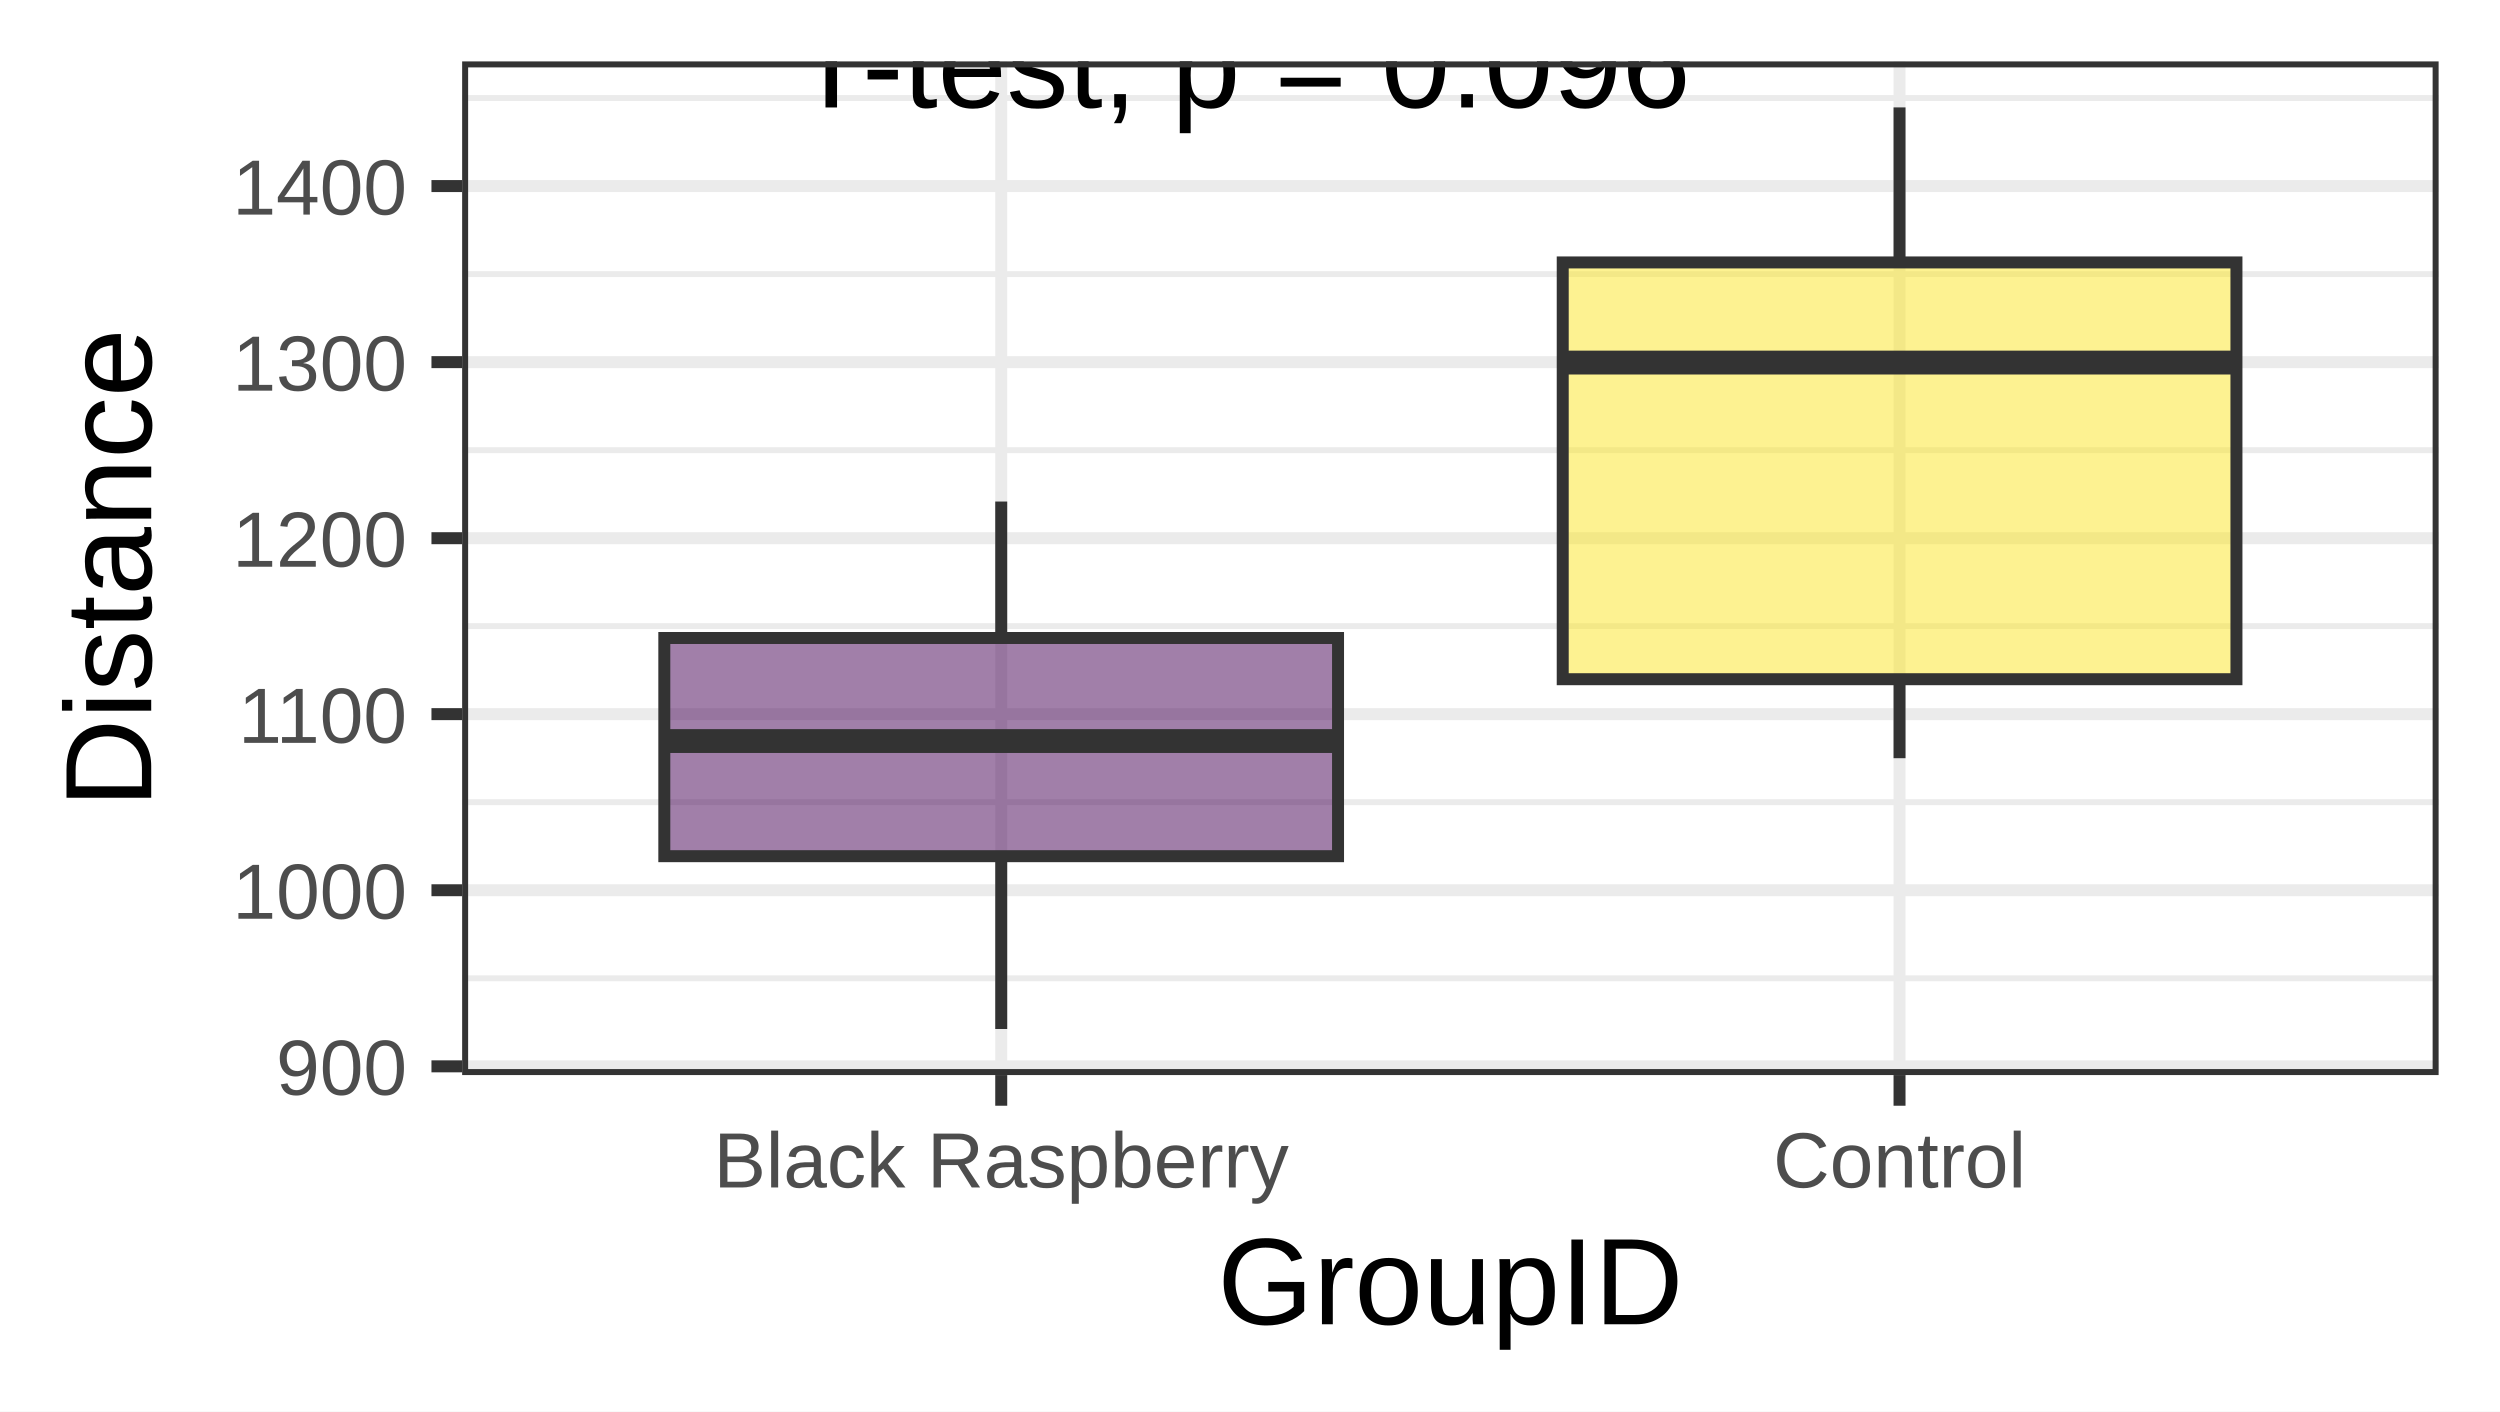
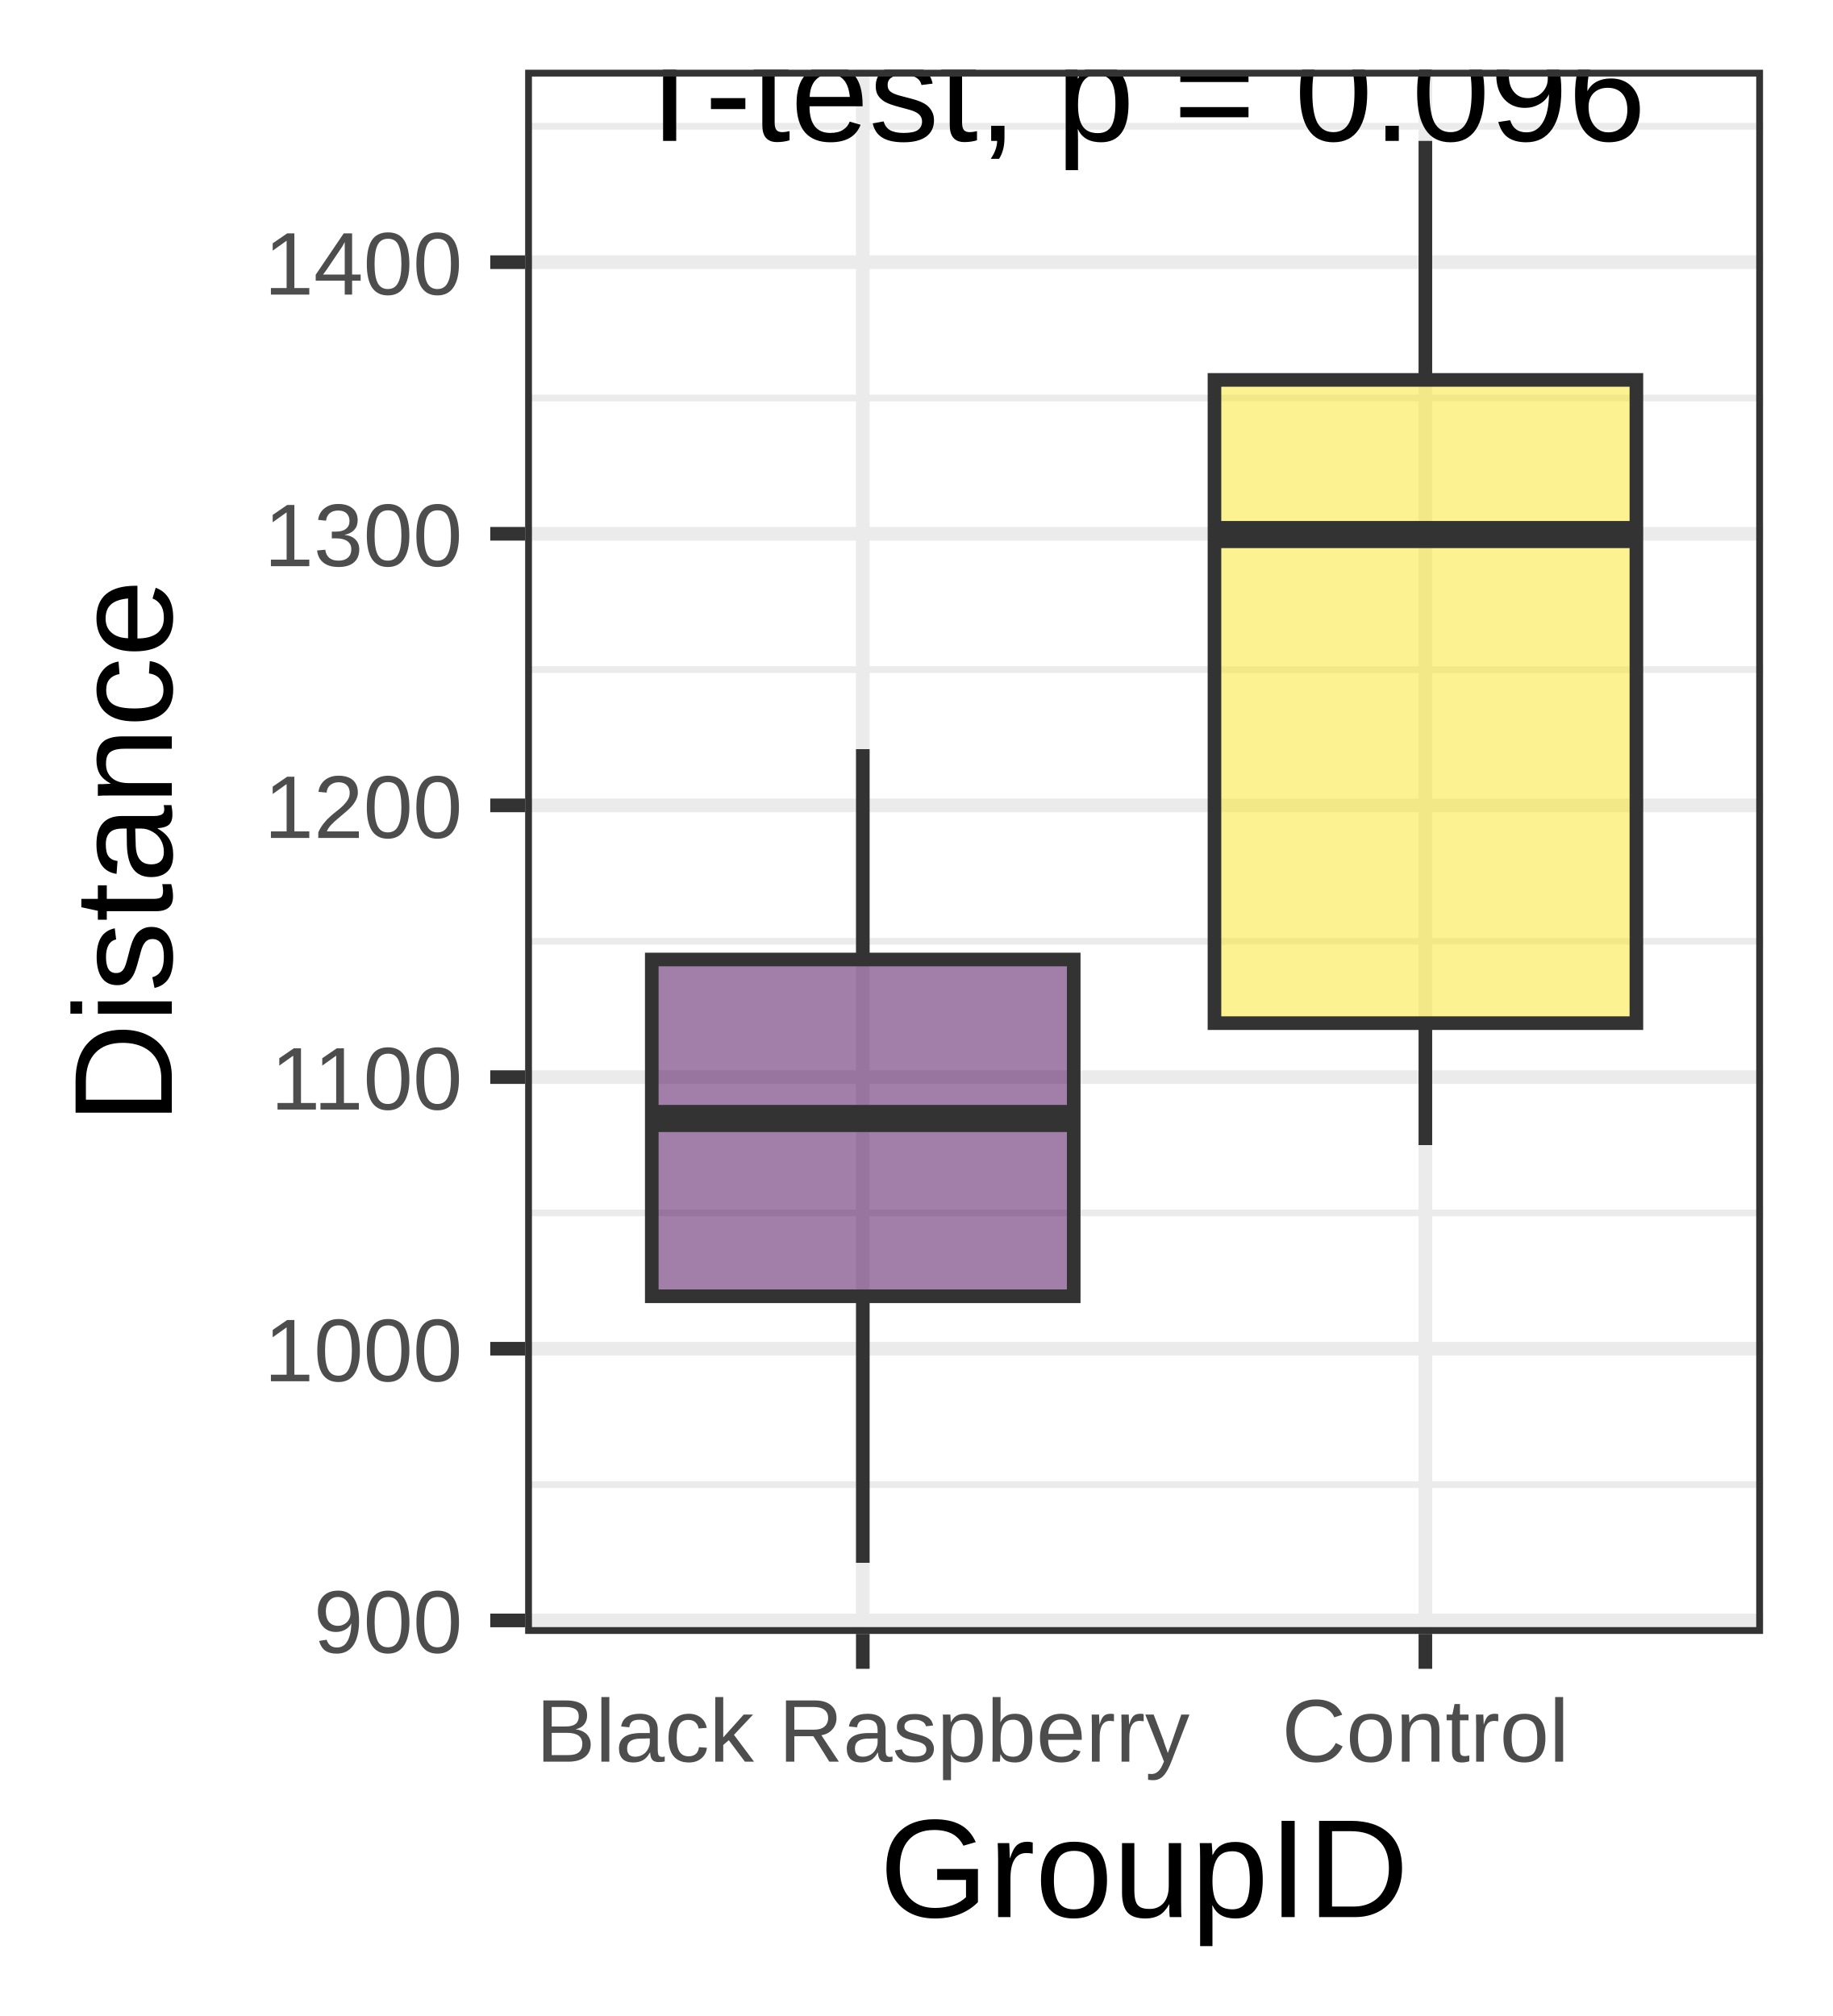
- <svg xmlns="http://www.w3.org/2000/svg" class="svglite" width="223.20pt" height="126.00pt" viewBox="0 0 223.20 126.00">
+ <svg xmlns="http://www.w3.org/2000/svg" class="svglite" width="144.00pt" height="158.40pt" viewBox="0 0 144.00 158.40">
  <defs>
    <style type="text/css">
    .svglite line, .svglite polyline, .svglite polygon, .svglite path, .svglite rect, .svglite circle {
      fill: none;
      stroke: #000000;
      stroke-linecap: round;
      stroke-linejoin: round;
      stroke-miterlimit: 10.00;
    }
    .svglite text {
      white-space: pre;
    }
  </style>
  </defs>
  <rect width="100%" height="100%" style="stroke: none; fill: #FFFFFF;" />
  <defs>
-     <clipPath id="cpMC4wMHwyMjMuMjB8MC4wMHwxMjYuMDA=">
-       <rect x="0.00" y="0.00" width="223.20" height="126.00" />
+     <clipPath id="cpMC4wMHwxNDQuMDB8MC4wMHwxNTguNDA=">
+       <rect x="0.00" y="0.00" width="144.00" height="158.40" />
    </clipPath>
  </defs>
-   <g clip-path="url(#cpMC4wMHwyMjMuMjB8MC4wMHwxMjYuMDA=)">
-     <rect x="0.00" y="0.00" width="223.20" height="126.00" style="stroke-width: 1.07; stroke: #FFFFFF; fill: #FFFFFF;" />
+   <g clip-path="url(#cpMC4wMHwxNDQuMDB8MC4wMHwxNTguNDA=)">
+     <rect x="0.00" y="-0" width="144.00" height="158.40" style="stroke-width: 1.07; stroke: #FFFFFF; fill: #FFFFFF;" />
  </g>
  <defs>
-     <clipPath id="cpNDEuMjZ8MjE3LjcyfDUuNDh8OTUuOTg=">
-       <rect x="41.26" y="5.48" width="176.46" height="90.50" />
+     <clipPath id="cpNDEuMjZ8MTM4LjUyfDUuNDh8MTI4LjM4">
+       <rect x="41.26" y="5.48" width="97.26" height="122.90" />
    </clipPath>
  </defs>
-   <g clip-path="url(#cpNDEuMjZ8MjE3LjcyfDUuNDh8OTUuOTg=)">
-     <rect x="41.26" y="5.48" width="176.46" height="90.50" style="stroke-width: 1.07; stroke: none; fill: #FFFFFF;" />
-     <polyline points="41.26,87.34 217.72,87.34 " style="stroke-width: 0.53; stroke: #EBEBEB; stroke-linecap: butt;" />
-     <polyline points="41.26,71.62 217.72,71.62 " style="stroke-width: 0.53; stroke: #EBEBEB; stroke-linecap: butt;" />
-     <polyline points="41.26,55.90 217.72,55.90 " style="stroke-width: 0.53; stroke: #EBEBEB; stroke-linecap: butt;" />
-     <polyline points="41.26,40.19 217.72,40.19 " style="stroke-width: 0.53; stroke: #EBEBEB; stroke-linecap: butt;" />
-     <polyline points="41.26,24.47 217.72,24.47 " style="stroke-width: 0.53; stroke: #EBEBEB; stroke-linecap: butt;" />
-     <polyline points="41.26,8.75 217.72,8.75 " style="stroke-width: 0.53; stroke: #EBEBEB; stroke-linecap: butt;" />
-     <polyline points="41.26,95.20 217.72,95.20 " style="stroke-width: 1.07; stroke: #EBEBEB; stroke-linecap: butt;" />
-     <polyline points="41.26,79.48 217.72,79.48 " style="stroke-width: 1.07; stroke: #EBEBEB; stroke-linecap: butt;" />
-     <polyline points="41.26,63.76 217.72,63.76 " style="stroke-width: 1.07; stroke: #EBEBEB; stroke-linecap: butt;" />
-     <polyline points="41.26,48.05 217.72,48.05 " style="stroke-width: 1.07; stroke: #EBEBEB; stroke-linecap: butt;" />
-     <polyline points="41.26,32.33 217.72,32.33 " style="stroke-width: 1.07; stroke: #EBEBEB; stroke-linecap: butt;" />
-     <polyline points="41.26,16.61 217.72,16.61 " style="stroke-width: 1.07; stroke: #EBEBEB; stroke-linecap: butt;" />
-     <polyline points="89.39,95.98 89.39,5.48 " style="stroke-width: 1.07; stroke: #EBEBEB; stroke-linecap: butt;" />
-     <polyline points="169.59,95.98 169.59,5.48 " style="stroke-width: 1.07; stroke: #EBEBEB; stroke-linecap: butt;" />
-     <line x1="89.39" y1="56.96" x2="89.39" y2="44.78" style="stroke-width: 1.07; stroke: #333333; stroke-linecap: butt;" />
-     <line x1="89.39" y1="76.44" x2="89.39" y2="91.87" style="stroke-width: 1.07; stroke: #333333; stroke-linecap: butt;" />
-     <polygon points="59.31,56.96 59.31,76.44 119.46,76.44 119.46,56.96 59.31,56.96 " style="stroke-width: 1.07; stroke: #333333; stroke-linecap: butt; stroke-linejoin: miter; fill: #440154; fill-opacity: 0.50;" />
-     <line x1="59.31" y1="66.16" x2="119.46" y2="66.16" style="stroke-width: 2.13; stroke: #333333; stroke-linecap: butt; stroke-linejoin: miter;" />
-     <line x1="169.59" y1="23.43" x2="169.59" y2="9.59" style="stroke-width: 1.07; stroke: #333333; stroke-linecap: butt;" />
-     <line x1="169.59" y1="60.64" x2="169.59" y2="67.69" style="stroke-width: 1.07; stroke: #333333; stroke-linecap: butt;" />
-     <polygon points="139.52,23.43 139.52,60.64 199.67,60.64 199.67,23.43 139.52,23.43 " style="stroke-width: 1.07; stroke: #333333; stroke-linecap: butt; stroke-linejoin: miter; fill: #FDE725; fill-opacity: 0.50;" />
-     <line x1="139.52" y1="32.37" x2="199.67" y2="32.37" style="stroke-width: 2.13; stroke: #333333; stroke-linecap: butt; stroke-linejoin: miter;" />
-     <text x="70.84" y="9.59" style="font-size: 11.04px; font-family: &quot;Liberation Sans&quot;;" textLength="92.75px" lengthAdjust="spacingAndGlyphs">T-test, p = 0.096</text>
-     <rect x="41.26" y="5.48" width="176.46" height="90.50" style="stroke-width: 1.07; stroke: #333333;" />
+   <g clip-path="url(#cpNDEuMjZ8MTM4LjUyfDUuNDh8MTI4LjM4)">
+     <rect x="41.26" y="5.48" width="97.26" height="122.90" style="stroke-width: 1.07; stroke: none; fill: #FFFFFF;" />
+     <polyline points="41.26,116.65 138.52,116.65 " style="stroke-width: 0.53; stroke: #EBEBEB; stroke-linecap: butt;" />
+     <polyline points="41.26,95.30 138.52,95.30 " style="stroke-width: 0.53; stroke: #EBEBEB; stroke-linecap: butt;" />
+     <polyline points="41.26,73.96 138.52,73.96 " style="stroke-width: 0.53; stroke: #EBEBEB; stroke-linecap: butt;" />
+     <polyline points="41.26,52.61 138.52,52.61 " style="stroke-width: 0.53; stroke: #EBEBEB; stroke-linecap: butt;" />
+     <polyline points="41.26,31.27 138.52,31.27 " style="stroke-width: 0.53; stroke: #EBEBEB; stroke-linecap: butt;" />
+     <polyline points="41.26,9.92 138.52,9.92 " style="stroke-width: 0.53; stroke: #EBEBEB; stroke-linecap: butt;" />
+     <polyline points="41.26,127.32 138.52,127.32 " style="stroke-width: 1.07; stroke: #EBEBEB; stroke-linecap: butt;" />
+     <polyline points="41.26,105.97 138.52,105.97 " style="stroke-width: 1.07; stroke: #EBEBEB; stroke-linecap: butt;" />
+     <polyline points="41.26,84.63 138.52,84.63 " style="stroke-width: 1.07; stroke: #EBEBEB; stroke-linecap: butt;" />
+     <polyline points="41.26,63.28 138.52,63.28 " style="stroke-width: 1.07; stroke: #EBEBEB; stroke-linecap: butt;" />
+     <polyline points="41.26,41.94 138.52,41.94 " style="stroke-width: 1.07; stroke: #EBEBEB; stroke-linecap: butt;" />
+     <polyline points="41.26,20.60 138.52,20.60 " style="stroke-width: 1.07; stroke: #EBEBEB; stroke-linecap: butt;" />
+     <polyline points="67.79,128.38 67.79,5.48 " style="stroke-width: 1.07; stroke: #EBEBEB; stroke-linecap: butt;" />
+     <polyline points="111.99,128.38 111.99,5.48 " style="stroke-width: 1.07; stroke: #EBEBEB; stroke-linecap: butt;" />
+     <line x1="67.79" y1="75.39" x2="67.79" y2="58.86" style="stroke-width: 1.07; stroke: #333333; stroke-linecap: butt;" />
+     <line x1="67.79" y1="101.85" x2="67.79" y2="122.79" style="stroke-width: 1.07; stroke: #333333; stroke-linecap: butt;" />
+     <polygon points="51.21,75.39 51.21,101.85 84.36,101.85 84.36,75.39 51.21,75.39 " style="stroke-width: 1.07; stroke: #333333; stroke-linecap: butt; stroke-linejoin: miter; fill: #440154; fill-opacity: 0.50;" />
+     <line x1="51.21" y1="87.88" x2="84.36" y2="87.88" style="stroke-width: 2.13; stroke: #333333; stroke-linecap: butt; stroke-linejoin: miter;" />
+     <line x1="111.99" y1="29.85" x2="111.99" y2="11.07" style="stroke-width: 1.07; stroke: #333333; stroke-linecap: butt;" />
+     <line x1="111.99" y1="80.39" x2="111.99" y2="89.97" style="stroke-width: 1.07; stroke: #333333; stroke-linecap: butt;" />
+     <polygon points="95.42,29.85 95.42,80.39 128.57,80.39 128.57,29.85 95.42,29.85 " style="stroke-width: 1.07; stroke: #333333; stroke-linecap: butt; stroke-linejoin: miter; fill: #FDE725; fill-opacity: 0.50;" />
+     <line x1="95.42" y1="42.00" x2="128.57" y2="42.00" style="stroke-width: 2.13; stroke: #333333; stroke-linecap: butt; stroke-linejoin: miter;" />
+     <text x="49.24" y="11.07" style="font-size: 11.04px; font-family: &quot;Liberation Sans&quot;;" textLength="92.75px" lengthAdjust="spacingAndGlyphs">T-test, p = 0.096</text>
+     <rect x="41.26" y="5.48" width="97.26" height="122.90" style="stroke-width: 1.07; stroke: #333333;" />
  </g>
-   <g clip-path="url(#cpMC4wMHwyMjMuMjB8MC4wMHwxMjYuMDA=)">
-     <text x="36.33" y="97.75" text-anchor="end" style="font-size: 7.00px;fill: #4D4D4D; font-family: &quot;Liberation Sans&quot;;" textLength="13.35px" lengthAdjust="spacingAndGlyphs">900</text>
-     <text x="36.33" y="82.03" text-anchor="end" style="font-size: 7.00px;fill: #4D4D4D; font-family: &quot;Liberation Sans&quot;;" textLength="17.80px" lengthAdjust="spacingAndGlyphs">1000</text>
-     <text x="36.33" y="66.32" text-anchor="end" style="font-size: 7.00px;fill: #4D4D4D; font-family: &quot;Liberation Sans&quot;;" textLength="17.80px" lengthAdjust="spacingAndGlyphs">1100</text>
-     <text x="36.33" y="50.60" text-anchor="end" style="font-size: 7.00px;fill: #4D4D4D; font-family: &quot;Liberation Sans&quot;;" textLength="17.80px" lengthAdjust="spacingAndGlyphs">1200</text>
-     <text x="36.33" y="34.88" text-anchor="end" style="font-size: 7.00px;fill: #4D4D4D; font-family: &quot;Liberation Sans&quot;;" textLength="17.80px" lengthAdjust="spacingAndGlyphs">1300</text>
-     <text x="36.33" y="19.16" text-anchor="end" style="font-size: 7.00px;fill: #4D4D4D; font-family: &quot;Liberation Sans&quot;;" textLength="17.80px" lengthAdjust="spacingAndGlyphs">1400</text>
-     <polyline points="38.52,95.20 41.26,95.20 " style="stroke-width: 1.07; stroke: #333333; stroke-linecap: butt;" />
-     <polyline points="38.52,79.48 41.26,79.48 " style="stroke-width: 1.07; stroke: #333333; stroke-linecap: butt;" />
-     <polyline points="38.52,63.76 41.26,63.76 " style="stroke-width: 1.07; stroke: #333333; stroke-linecap: butt;" />
-     <polyline points="38.52,48.05 41.26,48.05 " style="stroke-width: 1.07; stroke: #333333; stroke-linecap: butt;" />
-     <polyline points="38.52,32.33 41.26,32.33 " style="stroke-width: 1.07; stroke: #333333; stroke-linecap: butt;" />
-     <polyline points="38.52,16.61 41.26,16.61 " style="stroke-width: 1.07; stroke: #333333; stroke-linecap: butt;" />
-     <polyline points="89.39,98.72 89.39,95.98 " style="stroke-width: 1.07; stroke: #333333; stroke-linecap: butt;" />
-     <polyline points="169.59,98.72 169.59,95.98 " style="stroke-width: 1.07; stroke: #333333; stroke-linecap: butt;" />
-     <text x="89.39" y="106.02" text-anchor="middle" style="font-size: 7.00px;fill: #4D4D4D; font-family: &quot;Liberation Sans&quot;;" textLength="56.77px" lengthAdjust="spacingAndGlyphs">Black Raspberry</text>
-     <text x="169.59" y="106.02" text-anchor="middle" style="font-size: 7.00px;fill: #4D4D4D; font-family: &quot;Liberation Sans&quot;;" textLength="25.31px" lengthAdjust="spacingAndGlyphs">Control</text>
-     <text x="129.49" y="118.23" text-anchor="middle" style="font-size: 11.00px; font-family: &quot;Liberation Sans&quot;;" textLength="45.21px" lengthAdjust="spacingAndGlyphs">GroupID</text>
-     <text transform="translate(13.50,50.73) rotate(-90)" text-anchor="middle" style="font-size: 11.00px; font-family: &quot;Liberation Sans&quot;;" textLength="48.10px" lengthAdjust="spacingAndGlyphs">Distance</text>
+   <g clip-path="url(#cpMC4wMHwxNDQuMDB8MC4wMHwxNTguNDA=)">
+     <text x="36.33" y="129.87" text-anchor="end" style="font-size: 7.00px;fill: #4D4D4D; font-family: &quot;Liberation Sans&quot;;" textLength="13.35px" lengthAdjust="spacingAndGlyphs">900</text>
+     <text x="36.33" y="108.53" text-anchor="end" style="font-size: 7.00px;fill: #4D4D4D; font-family: &quot;Liberation Sans&quot;;" textLength="17.80px" lengthAdjust="spacingAndGlyphs">1000</text>
+     <text x="36.33" y="87.18" text-anchor="end" style="font-size: 7.00px;fill: #4D4D4D; font-family: &quot;Liberation Sans&quot;;" textLength="17.80px" lengthAdjust="spacingAndGlyphs">1100</text>
+     <text x="36.33" y="65.84" text-anchor="end" style="font-size: 7.00px;fill: #4D4D4D; font-family: &quot;Liberation Sans&quot;;" textLength="17.80px" lengthAdjust="spacingAndGlyphs">1200</text>
+     <text x="36.33" y="44.49" text-anchor="end" style="font-size: 7.00px;fill: #4D4D4D; font-family: &quot;Liberation Sans&quot;;" textLength="17.80px" lengthAdjust="spacingAndGlyphs">1300</text>
+     <text x="36.33" y="23.15" text-anchor="end" style="font-size: 7.00px;fill: #4D4D4D; font-family: &quot;Liberation Sans&quot;;" textLength="17.80px" lengthAdjust="spacingAndGlyphs">1400</text>
+     <polyline points="38.52,127.32 41.26,127.32 " style="stroke-width: 1.07; stroke: #333333; stroke-linecap: butt;" />
+     <polyline points="38.52,105.97 41.26,105.97 " style="stroke-width: 1.07; stroke: #333333; stroke-linecap: butt;" />
+     <polyline points="38.52,84.63 41.26,84.63 " style="stroke-width: 1.07; stroke: #333333; stroke-linecap: butt;" />
+     <polyline points="38.52,63.28 41.26,63.28 " style="stroke-width: 1.07; stroke: #333333; stroke-linecap: butt;" />
+     <polyline points="38.52,41.94 41.26,41.94 " style="stroke-width: 1.07; stroke: #333333; stroke-linecap: butt;" />
+     <polyline points="38.52,20.60 41.26,20.60 " style="stroke-width: 1.07; stroke: #333333; stroke-linecap: butt;" />
+     <polyline points="67.79,131.12 67.79,128.38 " style="stroke-width: 1.07; stroke: #333333; stroke-linecap: butt;" />
+     <polyline points="111.99,131.12 111.99,128.38 " style="stroke-width: 1.07; stroke: #333333; stroke-linecap: butt;" />
+     <text x="67.79" y="138.42" text-anchor="middle" style="font-size: 7.00px;fill: #4D4D4D; font-family: &quot;Liberation Sans&quot;;" textLength="56.77px" lengthAdjust="spacingAndGlyphs">Black Raspberry</text>
+     <text x="111.99" y="138.42" text-anchor="middle" style="font-size: 7.00px;fill: #4D4D4D; font-family: &quot;Liberation Sans&quot;;" textLength="25.31px" lengthAdjust="spacingAndGlyphs">Control</text>
+     <text x="89.89" y="150.63" text-anchor="middle" style="font-size: 11.00px; font-family: &quot;Liberation Sans&quot;;" textLength="45.21px" lengthAdjust="spacingAndGlyphs">GroupID</text>
+     <text transform="translate(13.50,66.93) rotate(-90)" text-anchor="middle" style="font-size: 11.00px; font-family: &quot;Liberation Sans&quot;;" textLength="48.10px" lengthAdjust="spacingAndGlyphs">Distance</text>
  </g>
</svg>
